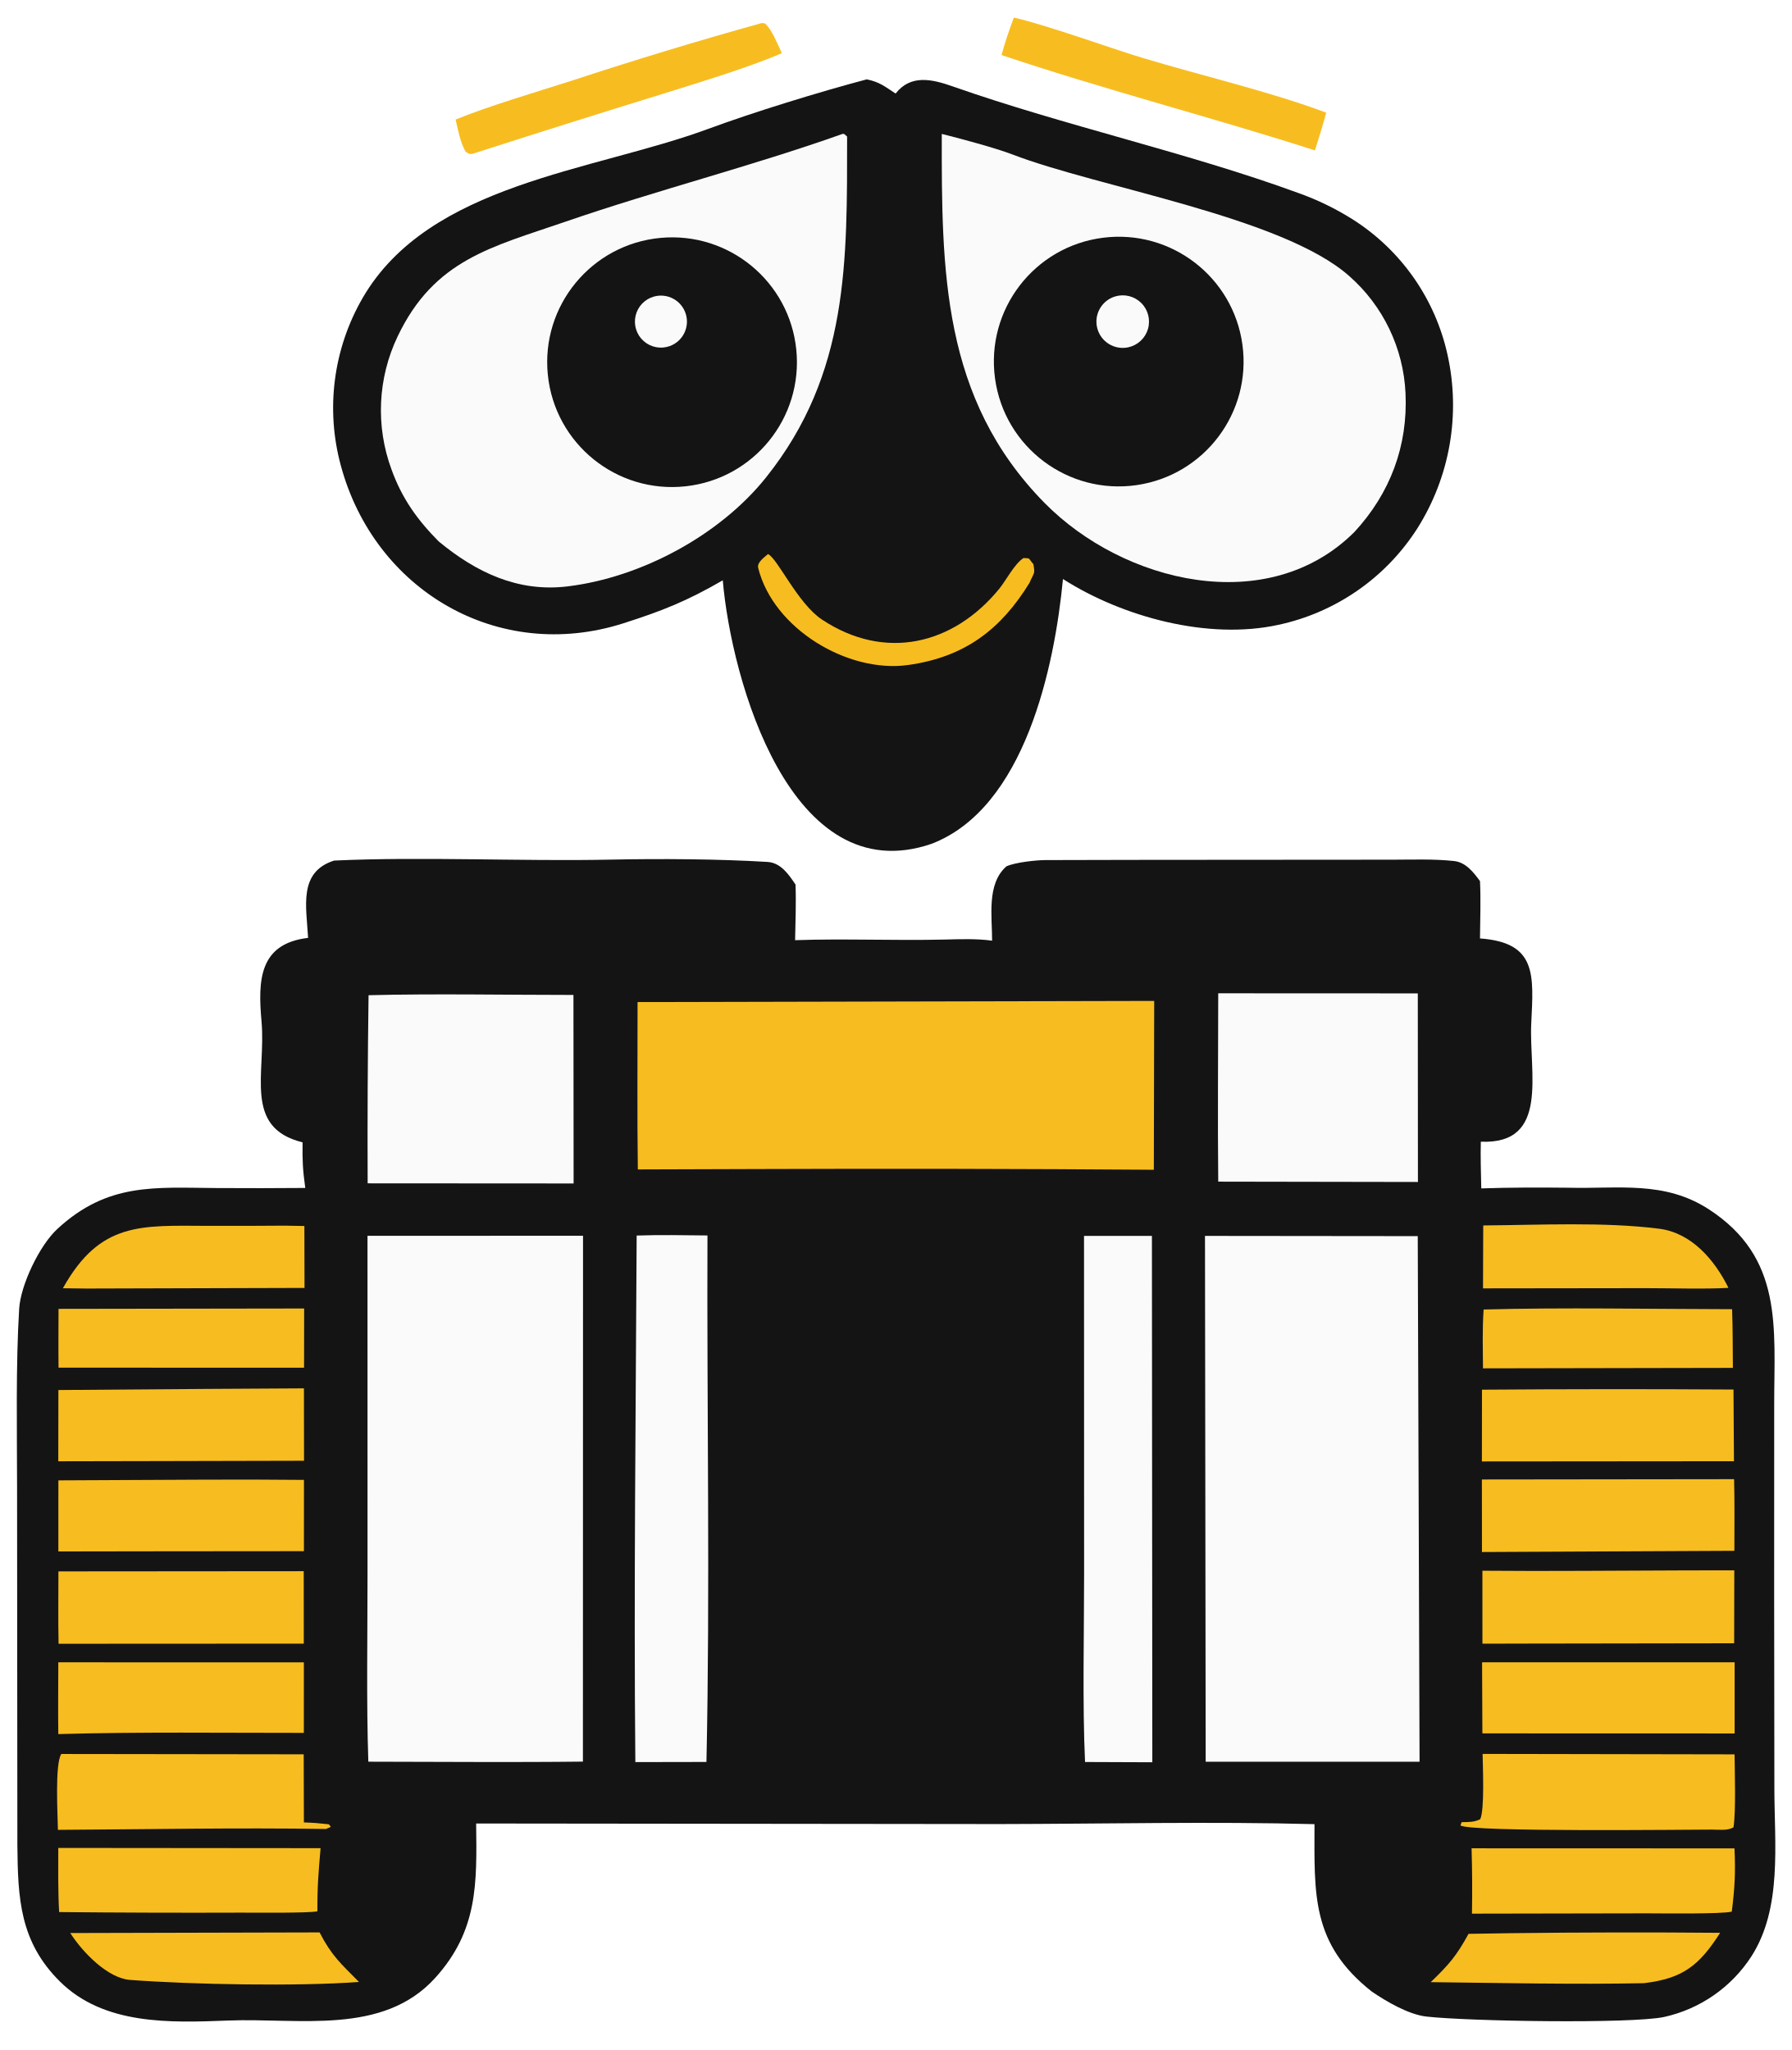
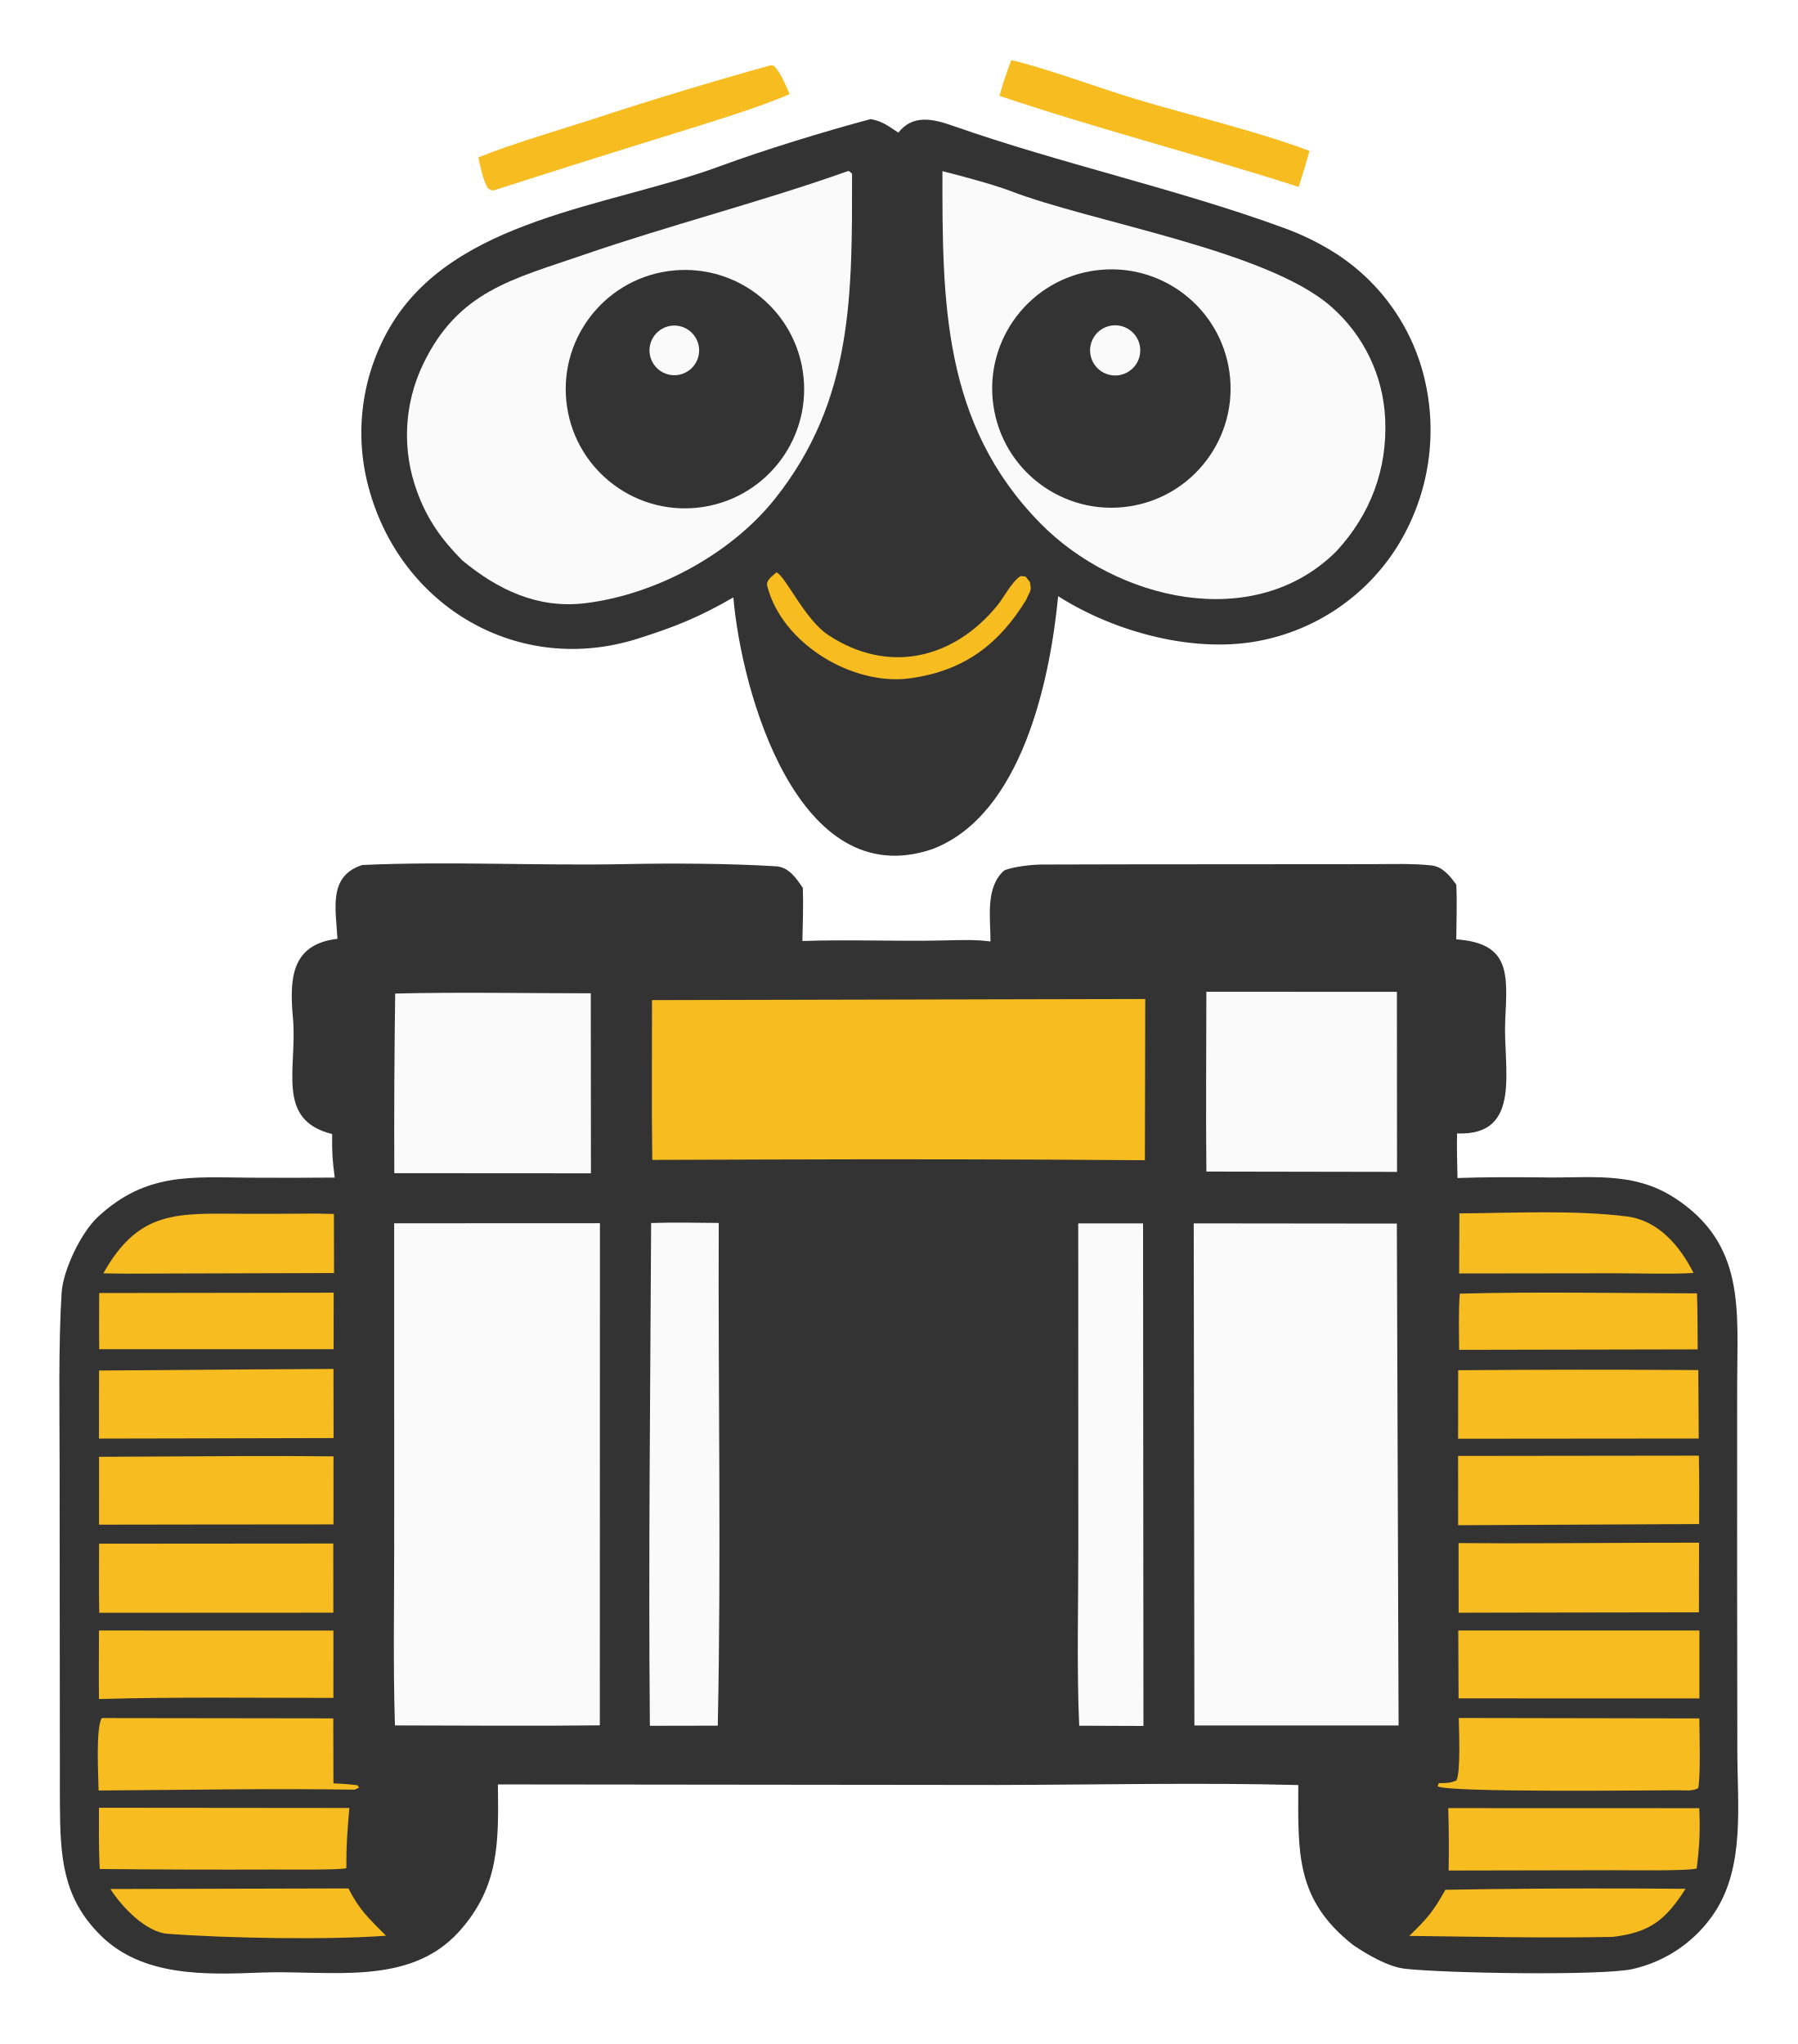
- <svg xmlns="http://www.w3.org/2000/svg" viewBox="315 180 395 452" preserveAspectRatio="xMidYMid meet">
-   <path fill="#151415" d="M388.655 369.746C408.191 368.841 429.862 369.948 449.645 369.536C460.435 369.311 473.435 369.388 484.189 370.044C487.125 370.223 488.856 372.776 490.375 375.036C490.526 378.991 490.357 383.311 490.281 387.297C501.24 386.914 512.281 387.428 523.254 387.159C526.64 387.076 530.373 386.935 533.709 387.41C533.742 382.204 532.434 374.899 536.865 371.021C538.753 370.14 543.452 369.645 545.416 369.638C570.949 369.553 596.464 369.595 621.995 369.552C626.453 369.544 631.119 369.368 635.535 369.844C638.163 370.127 639.835 372.334 641.266 374.271C641.467 378.204 641.303 382.92 641.265 386.914C653.785 387.814 653.097 394.866 652.568 405.581C652.027 416.517 656.7 432.362 641.448 431.732C641.36 435.149 641.477 438.609 641.549 442.029C647.697 441.808 654.597 441.817 660.754 441.881C671.809 442.152 681.93 440.28 691.712 446.636C708.159 457.324 706.129 472.661 706.124 489.548L706.114 531.559L706.163 574.409C706.174 586.694 707.922 600.732 701.088 611.374C696.674 618.188 689.75 622.986 681.819 624.726C674.527 626.251 638.817 625.684 629.451 624.627C625.544 624.187 620.696 621.356 617.397 619.105C604.042 608.555 604.767 597.713 604.78 582.205C582.497 581.595 557.805 582.15 535.361 582.183L419.968 582.06C420.123 595.225 420.41 605.635 410.947 616.097C399.41 628.852 380.894 624.891 365.324 625.502C352.528 626.004 337.931 626.54 328.211 616.902C319.374 608.141 318.934 598.639 318.83 586.782L318.764 508.063C318.755 495.476 318.465 481.046 319.225 468.568C319.544 463.328 323.695 454.611 327.639 450.97C338.738 440.724 349.063 441.85 362.745 441.951C369.262 441.991 375.778 441.984 382.295 441.929C381.737 437.79 381.648 436.057 381.703 431.874C368.553 428.635 373.681 416.646 372.653 405.21C371.834 396.087 372.129 388.07 382.918 386.79C382.552 379.902 380.728 372.27 388.655 369.746Z" />
+ <svg xmlns="http://www.w3.org/2000/svg" viewBox="305 170 415 472" preserveAspectRatio="xMidYMid meet">
+   <path fill="#333333" d="M388.655 369.746C408.191 368.841 429.862 369.948 449.645 369.536C460.435 369.311 473.435 369.388 484.189 370.044C487.125 370.223 488.856 372.776 490.375 375.036C490.526 378.991 490.357 383.311 490.281 387.297C501.24 386.914 512.281 387.428 523.254 387.159C526.64 387.076 530.373 386.935 533.709 387.41C533.742 382.204 532.434 374.899 536.865 371.021C538.753 370.14 543.452 369.645 545.416 369.638C570.949 369.553 596.464 369.595 621.995 369.552C626.453 369.544 631.119 369.368 635.535 369.844C638.163 370.127 639.835 372.334 641.266 374.271C641.467 378.204 641.303 382.92 641.265 386.914C653.785 387.814 653.097 394.866 652.568 405.581C652.027 416.517 656.7 432.362 641.448 431.732C641.36 435.149 641.477 438.609 641.549 442.029C647.697 441.808 654.597 441.817 660.754 441.881C671.809 442.152 681.93 440.28 691.712 446.636C708.159 457.324 706.129 472.661 706.124 489.548L706.114 531.559L706.163 574.409C706.174 586.694 707.922 600.732 701.088 611.374C696.674 618.188 689.75 622.986 681.819 624.726C674.527 626.251 638.817 625.684 629.451 624.627C625.544 624.187 620.696 621.356 617.397 619.105C604.042 608.555 604.767 597.713 604.78 582.205C582.497 581.595 557.805 582.15 535.361 582.183L419.968 582.06C420.123 595.225 420.41 605.635 410.947 616.097C399.41 628.852 380.894 624.891 365.324 625.502C352.528 626.004 337.931 626.54 328.211 616.902C319.374 608.141 318.934 598.639 318.83 586.782L318.764 508.063C318.755 495.476 318.465 481.046 319.225 468.568C319.544 463.328 323.695 454.611 327.639 450.97C338.738 440.724 349.063 441.85 362.745 441.951C369.262 441.991 375.778 441.984 382.295 441.929C381.737 437.79 381.648 436.057 381.703 431.874C368.553 428.635 373.681 416.646 372.653 405.21C371.834 396.087 372.129 388.07 382.918 386.79C382.552 379.902 380.728 372.27 388.655 369.746Z" />
  <path fill="#FAFAFA" d="M396.015 452.483L443.529 452.463L443.504 568.416C427.822 568.598 411.898 568.448 396.198 568.434C395.754 555.222 396.029 540.186 396.022 526.828L396.015 452.483Z" />
  <path fill="#FAFAFA" d="M580.639 452.502L627.543 452.552L627.943 568.439L580.793 568.448L580.639 452.502Z" />
  <path fill="#F7BD20" d="M543.39 400.748L569.444 400.691L569.362 437.918C540.325 437.704 511.287 437.65 482.25 437.758L455.61 437.843C455.443 425.655 455.569 413.157 455.552 400.944L543.39 400.748Z" />
  <path fill="#FAFAFA" d="M396.25 399.432C410.841 399.064 426.725 399.374 441.417 399.372L441.454 440.94L396.049 440.912C395.99 427.085 396.057 413.258 396.25 399.432Z" />
  <path fill="#FAFAFA" d="M455.353 452.423C460.504 452.237 465.797 452.358 470.961 452.405C470.808 490.637 471.558 530.457 470.737 568.491L455.061 568.52C454.71 530.086 455.165 490.902 455.353 452.423Z" />
  <path fill="#FAFAFA" d="M583.559 399.012L627.556 399.031L627.583 440.612L583.561 440.537C583.414 426.782 583.552 412.786 583.559 399.012Z" />
  <path fill="#FAFAFA" d="M553.974 452.504L568.942 452.503L569.031 568.558L554.2 568.501C553.607 555.741 553.998 539.954 553.992 526.99L553.974 452.504Z" />
  <path fill="#F7BD20" d="M641.841 566.716L697.386 566.814C697.419 570.731 697.706 579.405 697.148 582.908C695.83 583.673 694.017 583.419 692.396 583.402C687.047 583.407 639.328 583.985 636.959 582.493L637.213 581.769C638.883 581.716 639.758 581.817 641.299 581.136C642.313 579.188 641.883 569.522 641.841 566.716Z" />
  <path fill="#F7BD20" d="M328.513 566.734L381.952 566.805L381.993 581.824C383.998 581.879 385.507 582.014 387.502 582.237L387.93 582.796L386.878 583.268C367.431 582.962 347.266 583.344 327.769 583.459C327.719 580.12 327.068 568.949 328.513 566.734Z" />
  <path fill="#F7BD20" d="M686.655 526.254L697.327 526.24L697.296 542.322L652.25 542.389L641.804 542.413L641.797 526.327C656.648 526.466 671.782 526.285 686.655 526.254Z" />
  <path fill="#F7BD20" d="M641.704 486.41C660.185 486.27 678.668 486.258 697.15 486.376L697.252 502.182L641.682 502.229L641.704 486.41Z" />
  <path fill="#F7BD20" d="M641.683 506.207L697.283 506.141C697.415 511.329 697.342 516.729 697.345 521.934L641.697 522.202L641.683 506.207Z" />
  <path fill="#F7BD20" d="M641.726 546.512L697.401 546.512L697.402 562.207L641.794 562.19L641.726 546.512Z" />
  <path fill="#F7BD20" d="M327.881 526.472L381.957 526.43L381.97 542.404L327.914 542.431C327.797 537.256 327.884 531.673 327.881 526.472Z" />
  <path fill="#F7BD20" d="M360.307 486.242L382.001 486.116L382.023 502.078L349.875 502.152L327.849 502.195L327.875 486.484L360.307 486.242Z" />
  <path fill="#F7BD20" d="M360.382 506.245C367.591 506.213 374.799 506.231 382.007 506.301L382 522.015L350.25 522.041L327.867 522.075L327.871 506.405L360.382 506.245Z" />
  <path fill="#F7BD20" d="M327.856 546.521L381.987 546.535L381.98 562.078C364.189 562.088 345.575 561.836 327.852 562.343C327.782 557.13 327.85 551.748 327.856 546.521Z" />
  <path fill="#F7BD20" d="M639.41 587.528L697.37 587.547C697.607 592.885 697.435 596.229 696.775 601.489C694.498 602.062 681.4 601.869 677.968 601.867L639.495 601.937C639.583 597.134 639.554 592.33 639.41 587.528Z" />
  <path fill="#F7BD20" d="M327.847 587.446L385.672 587.499C385.204 592.885 384.944 595.931 384.971 601.418C383.063 601.847 370.831 601.712 368.263 601.713C354.854 601.763 341.445 601.721 328.037 601.588C327.772 596.975 327.851 592.087 327.847 587.446Z" />
  <path fill="#F7BD20" d="M642.066 468.731C659.515 468.245 679.245 468.638 696.843 468.661C696.999 472.868 696.967 477.367 697.014 481.6L641.929 481.702C641.894 477.455 641.766 472.946 642.066 468.731Z" />
  <path fill="#F7BD20" d="M327.904 468.588L382.049 468.508L382.031 481.56L327.908 481.554C327.849 477.272 327.903 472.881 327.904 468.588Z" />
  <path fill="#F7BD20" d="M641.98 450.197C654.282 450.11 668.51 449.371 680.735 450.915C687.859 451.814 692.957 457.721 696.035 463.954C691.002 464.273 682.995 464.018 677.678 464.024L641.93 464.069L641.98 450.197Z" />
  <path fill="#F7BD20" d="M377.809 450.242L382.1 450.32L382.131 463.971L334.071 464.109L328.862 464.045C337.121 449.27 346.111 450.242 361.046 450.288C366.634 450.305 372.221 450.29 377.809 450.242Z" />
  <path fill="#F7BD20" d="M648.288 606.24C663.593 606.054 678.899 606.029 694.204 606.163C689.588 613.393 685.961 616.24 677.413 617.267C662.124 617.578 645.756 617.213 630.409 617.039C634.478 613.106 636.021 611.33 638.743 606.389L648.288 606.24Z" />
  <path fill="#F7BD20" d="M330.489 606.21L385.452 606.073C388.091 611.199 390.087 612.905 394.137 616.997C380.728 617.996 357.452 617.586 343.676 616.547C338.775 616.178 333.277 610.548 330.489 606.21Z" />
-   <path fill="#151415" d="M512.437 200.626C515.762 196.375 520.427 197.432 525.031 199.052C549.654 207.72 576.882 213.638 601.229 222.556C605.437 224.052 609.466 226.012 613.242 228.398C623.902 235.177 631.417 245.931 634.119 258.273C637.025 271.389 634.634 285.122 627.466 296.484C620.501 307.401 609.45 315.07 596.785 317.775C581.279 321.167 562.428 316.025 549.333 307.669C547.48 326.983 540.951 358.196 520.324 366.065C489.278 376.67 476.219 329.862 474.336 307.952C466.401 312.54 461.04 314.679 452.402 317.436C424.836 326.234 397.553 310.206 390.127 282.617C386.748 270.164 388.48 256.877 394.939 245.706C409.623 220.369 445.667 217.816 471.121 208.421C481.286 204.669 495.536 200.294 506.07 197.498C508.889 198.063 510.034 199.064 512.437 200.626Z" />
+   <path fill="#333333" d="M512.437 200.626C515.762 196.375 520.427 197.432 525.031 199.052C549.654 207.72 576.882 213.638 601.229 222.556C605.437 224.052 609.466 226.012 613.242 228.398C623.902 235.177 631.417 245.931 634.119 258.273C637.025 271.389 634.634 285.122 627.466 296.484C620.501 307.401 609.45 315.07 596.785 317.775C581.279 321.167 562.428 316.025 549.333 307.669C547.48 326.983 540.951 358.196 520.324 366.065C489.278 376.67 476.219 329.862 474.336 307.952C466.401 312.54 461.04 314.679 452.402 317.436C424.836 326.234 397.553 310.206 390.127 282.617C386.748 270.164 388.48 256.877 394.939 245.706C409.623 220.369 445.667 217.816 471.121 208.421C481.286 204.669 495.536 200.294 506.07 197.498C508.889 198.063 510.034 199.064 512.437 200.626Z" />
  <path fill="#FAFAFA" d="M522.616 209.529C526.566 210.502 534.57 212.662 538.161 214.046C557.184 221.378 597.698 227.781 612.448 240.874C619.913 247.437 624.389 256.754 624.847 266.683C625.394 278.336 621.462 288.762 613.593 297.286C594.511 316.334 562.627 308.517 545.278 290.895C522.595 267.856 522.581 239.611 522.616 209.529Z" />
-   <path fill="#151415" d="M558.159 232.419C573.134 230.518 586.845 241.034 588.893 255.989C590.941 270.945 580.56 284.759 565.626 286.953C550.482 289.179 536.432 278.621 534.356 263.456C532.279 248.291 542.974 234.346 558.159 232.419Z" />
+   <path fill="#333333" d="M558.159 232.419C573.134 230.518 586.845 241.034 588.893 255.989C590.941 270.945 580.56 284.759 565.626 286.953C550.482 289.179 536.432 278.621 534.356 263.456C532.279 248.291 542.974 234.346 558.159 232.419Z" />
  <path fill="#FAFAFA" d="M560.811 245.37C562.847 244.748 565.06 245.293 566.575 246.788C568.09 248.283 568.664 250.489 568.069 252.533C567.474 254.577 565.806 256.13 563.725 256.578C560.689 257.233 557.676 255.377 556.895 252.371C556.113 249.365 557.841 246.277 560.811 245.37Z" />
  <path fill="#FAFAFA" d="M500.794 209.507C501.359 209.603 501 209.495 501.745 210.107C501.736 237.529 502.197 262.333 483.873 285.268C473.667 298.042 456.298 307.347 440.079 309.297C429.169 310.609 419.947 306.2 411.704 299.37C406.985 294.611 403.624 289.908 401.32 283.55C397.774 273.973 398.261 263.367 402.67 254.155C410.772 237.198 423.406 234.479 439.661 228.877C459.826 221.928 480.746 216.633 500.794 209.507Z" />
-   <path fill="#151415" d="M460.637 232.45C475.681 231.067 489.027 242.067 490.544 257.097C492.061 272.128 481.181 285.572 466.164 287.222C450.958 288.894 437.305 277.846 435.769 262.625C434.233 247.404 445.403 233.85 460.637 232.45Z" />
+   <path fill="#333333" d="M460.637 232.45C475.681 231.067 489.027 242.067 490.544 257.097C492.061 272.128 481.181 285.572 466.164 287.222C450.958 288.894 437.305 277.846 435.769 262.625C434.233 247.404 445.403 233.85 460.637 232.45Z" />
  <path fill="#FAFAFA" d="M459.187 245.382C462.15 244.57 465.227 246.238 466.164 249.164C467.101 252.09 465.565 255.235 462.681 256.295C460.704 257.023 458.487 256.607 456.907 255.212C455.327 253.818 454.64 251.67 455.116 249.617C455.592 247.565 457.155 245.939 459.187 245.382Z" />
  <path fill="#F7BD20" d="M484.303 302.168C486.405 303.09 490.835 313.056 496.217 316.617C510.094 325.798 525.181 322.201 535.303 309.798C536.771 307.998 538.659 304.282 540.647 303.035C542.27 303.17 541.509 302.868 542.812 304.397C543.195 306.654 543.021 306.037 541.944 308.525C535.728 318.632 527.815 324.9 515.099 326.637C501.914 328.438 485.506 318.663 482.147 305.243C481.836 304 483.434 302.943 484.303 302.168Z" />
  <path fill="#F7BD20" d="M538.509 183.875C546.312 185.679 558.994 190.389 567.153 192.846C579.633 196.603 595.459 200.339 607.371 204.846C606.595 207.696 605.769 210.347 604.882 213.16C581.959 205.798 558.99 199.925 535.787 192.142C536.629 189.052 537.396 186.881 538.509 183.875Z" />
  <path fill="#F7BD20" d="M482.934 185.077L483.697 185.182C485.307 186.82 486.345 189.561 487.354 191.721C480.049 194.914 469.011 198.205 461.168 200.676C447.138 205.006 433.134 209.42 419.157 213.918C418.205 213.99 418.671 213.998 417.655 213.472C416.413 211.272 416.027 208.84 415.441 206.353C422.575 203.429 433.441 200.219 440.967 197.813C454.855 193.243 468.848 188.997 482.934 185.077Z" />
</svg>
